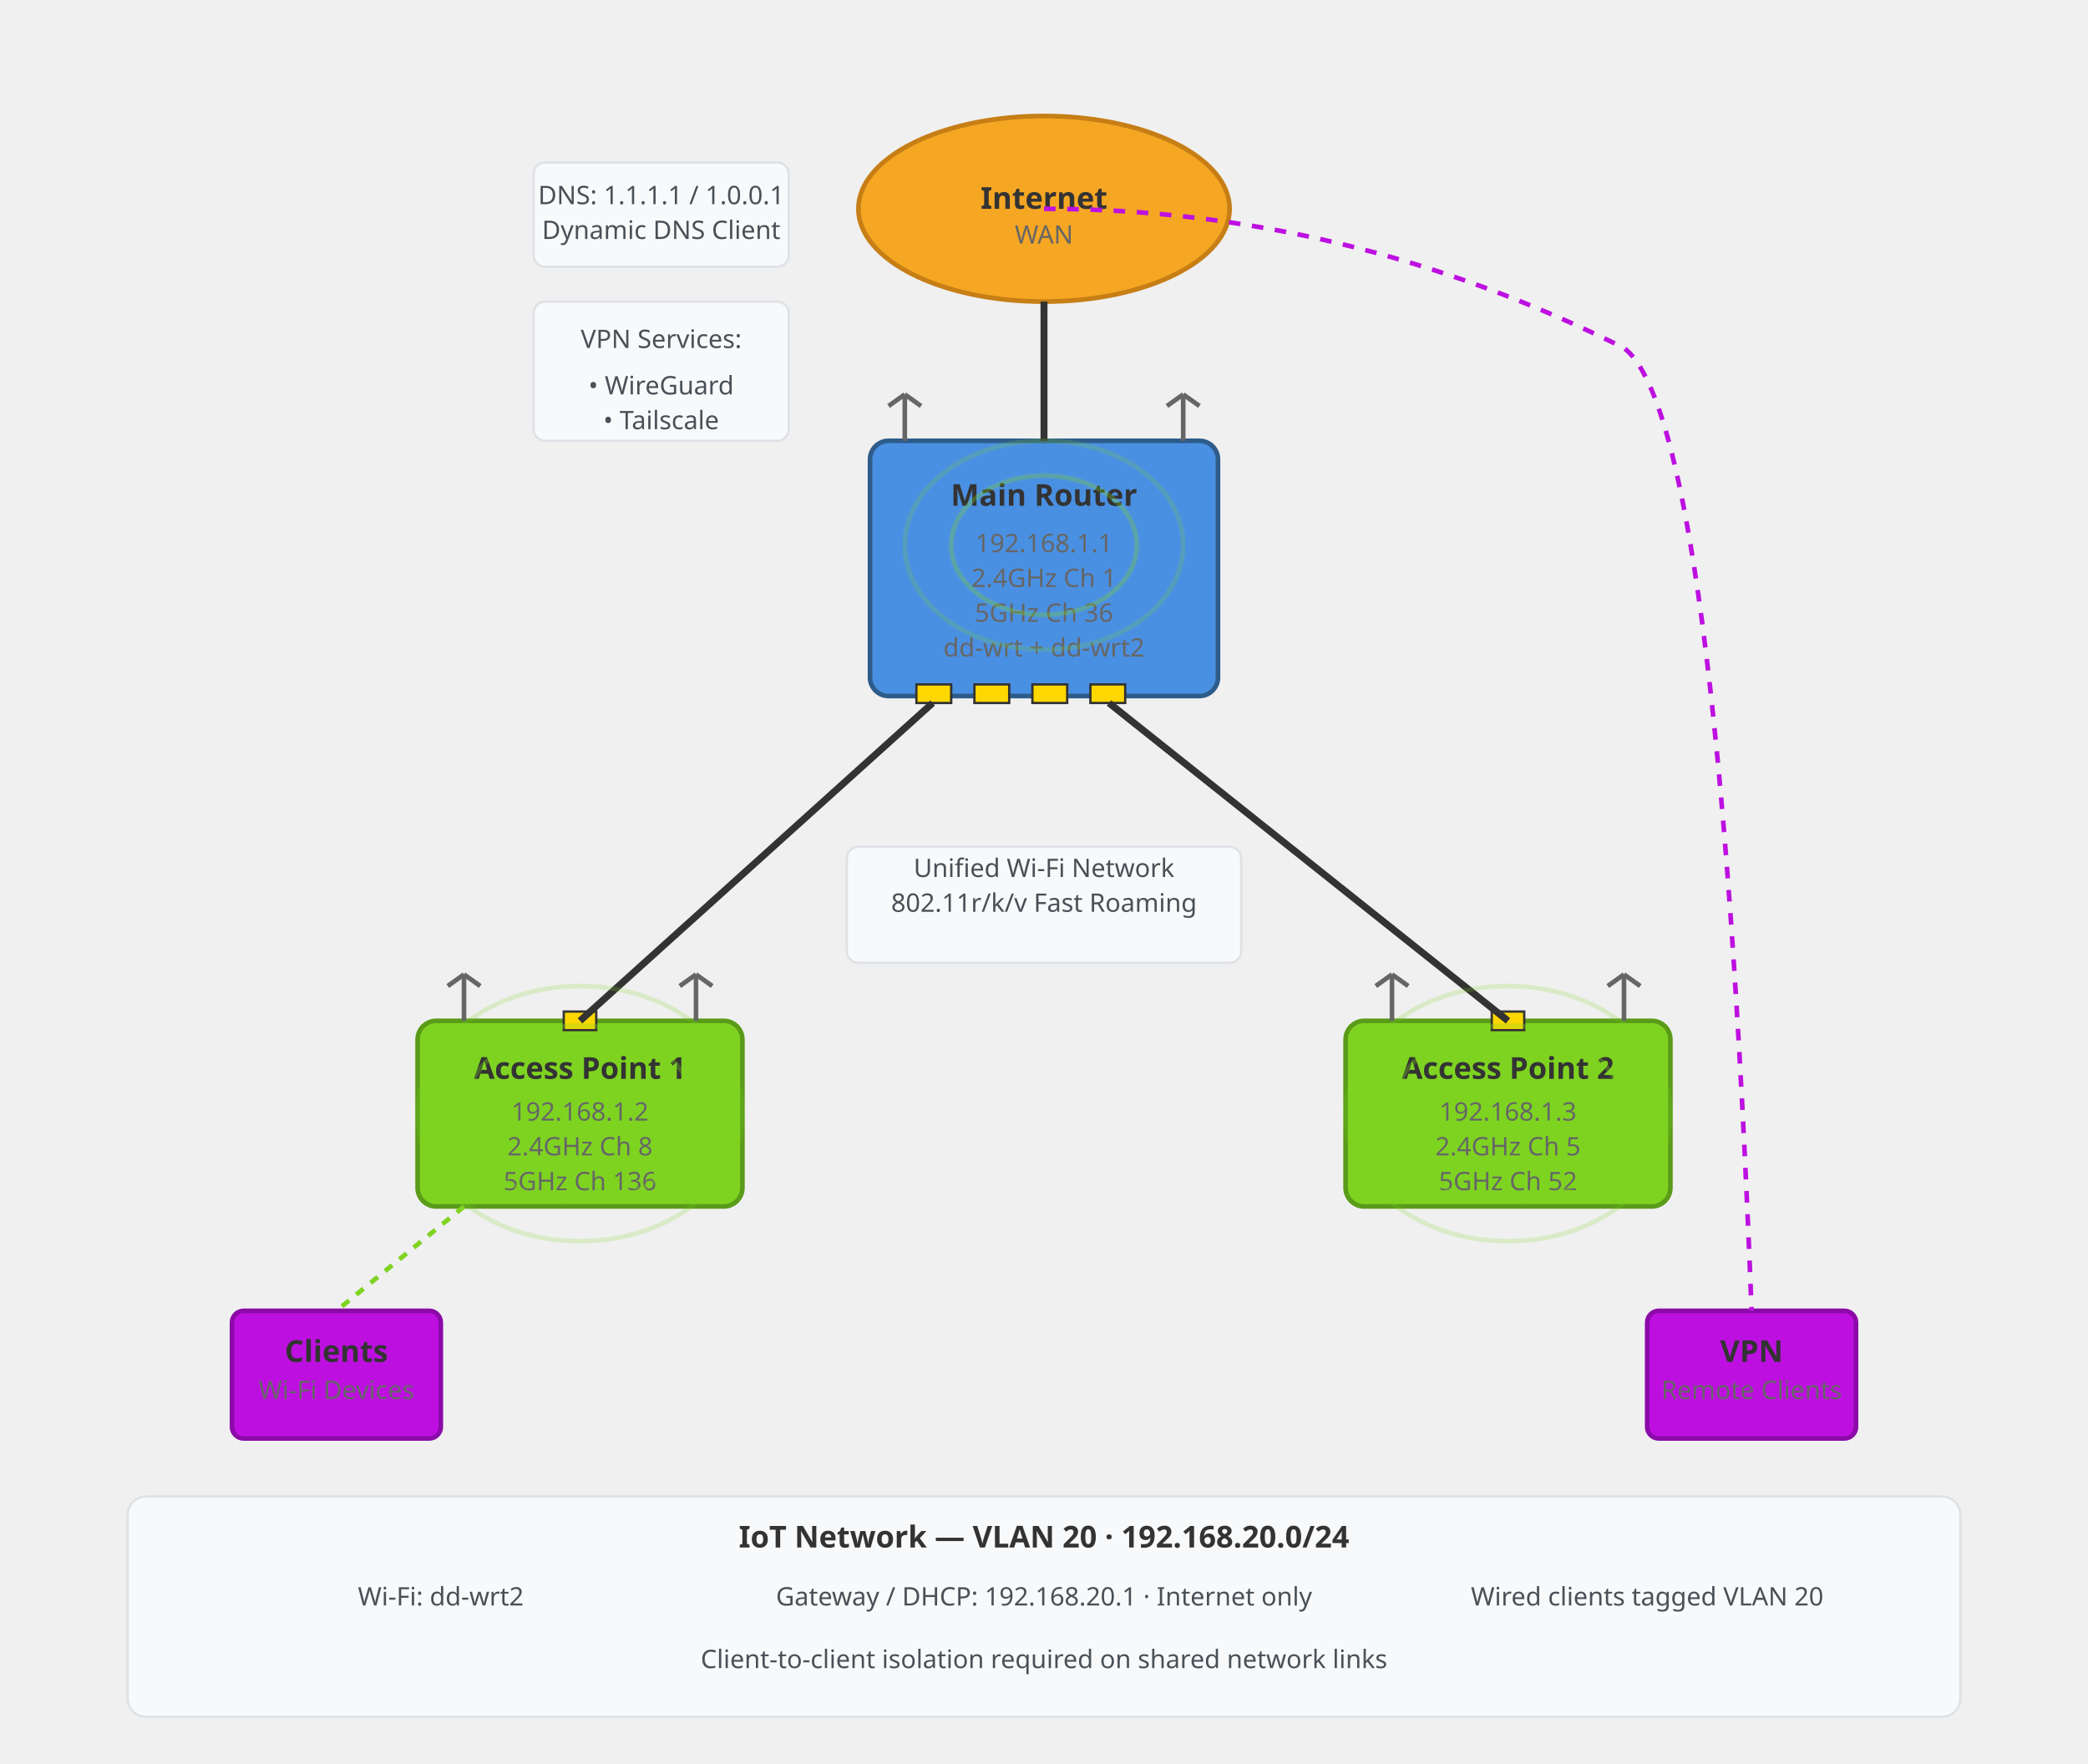
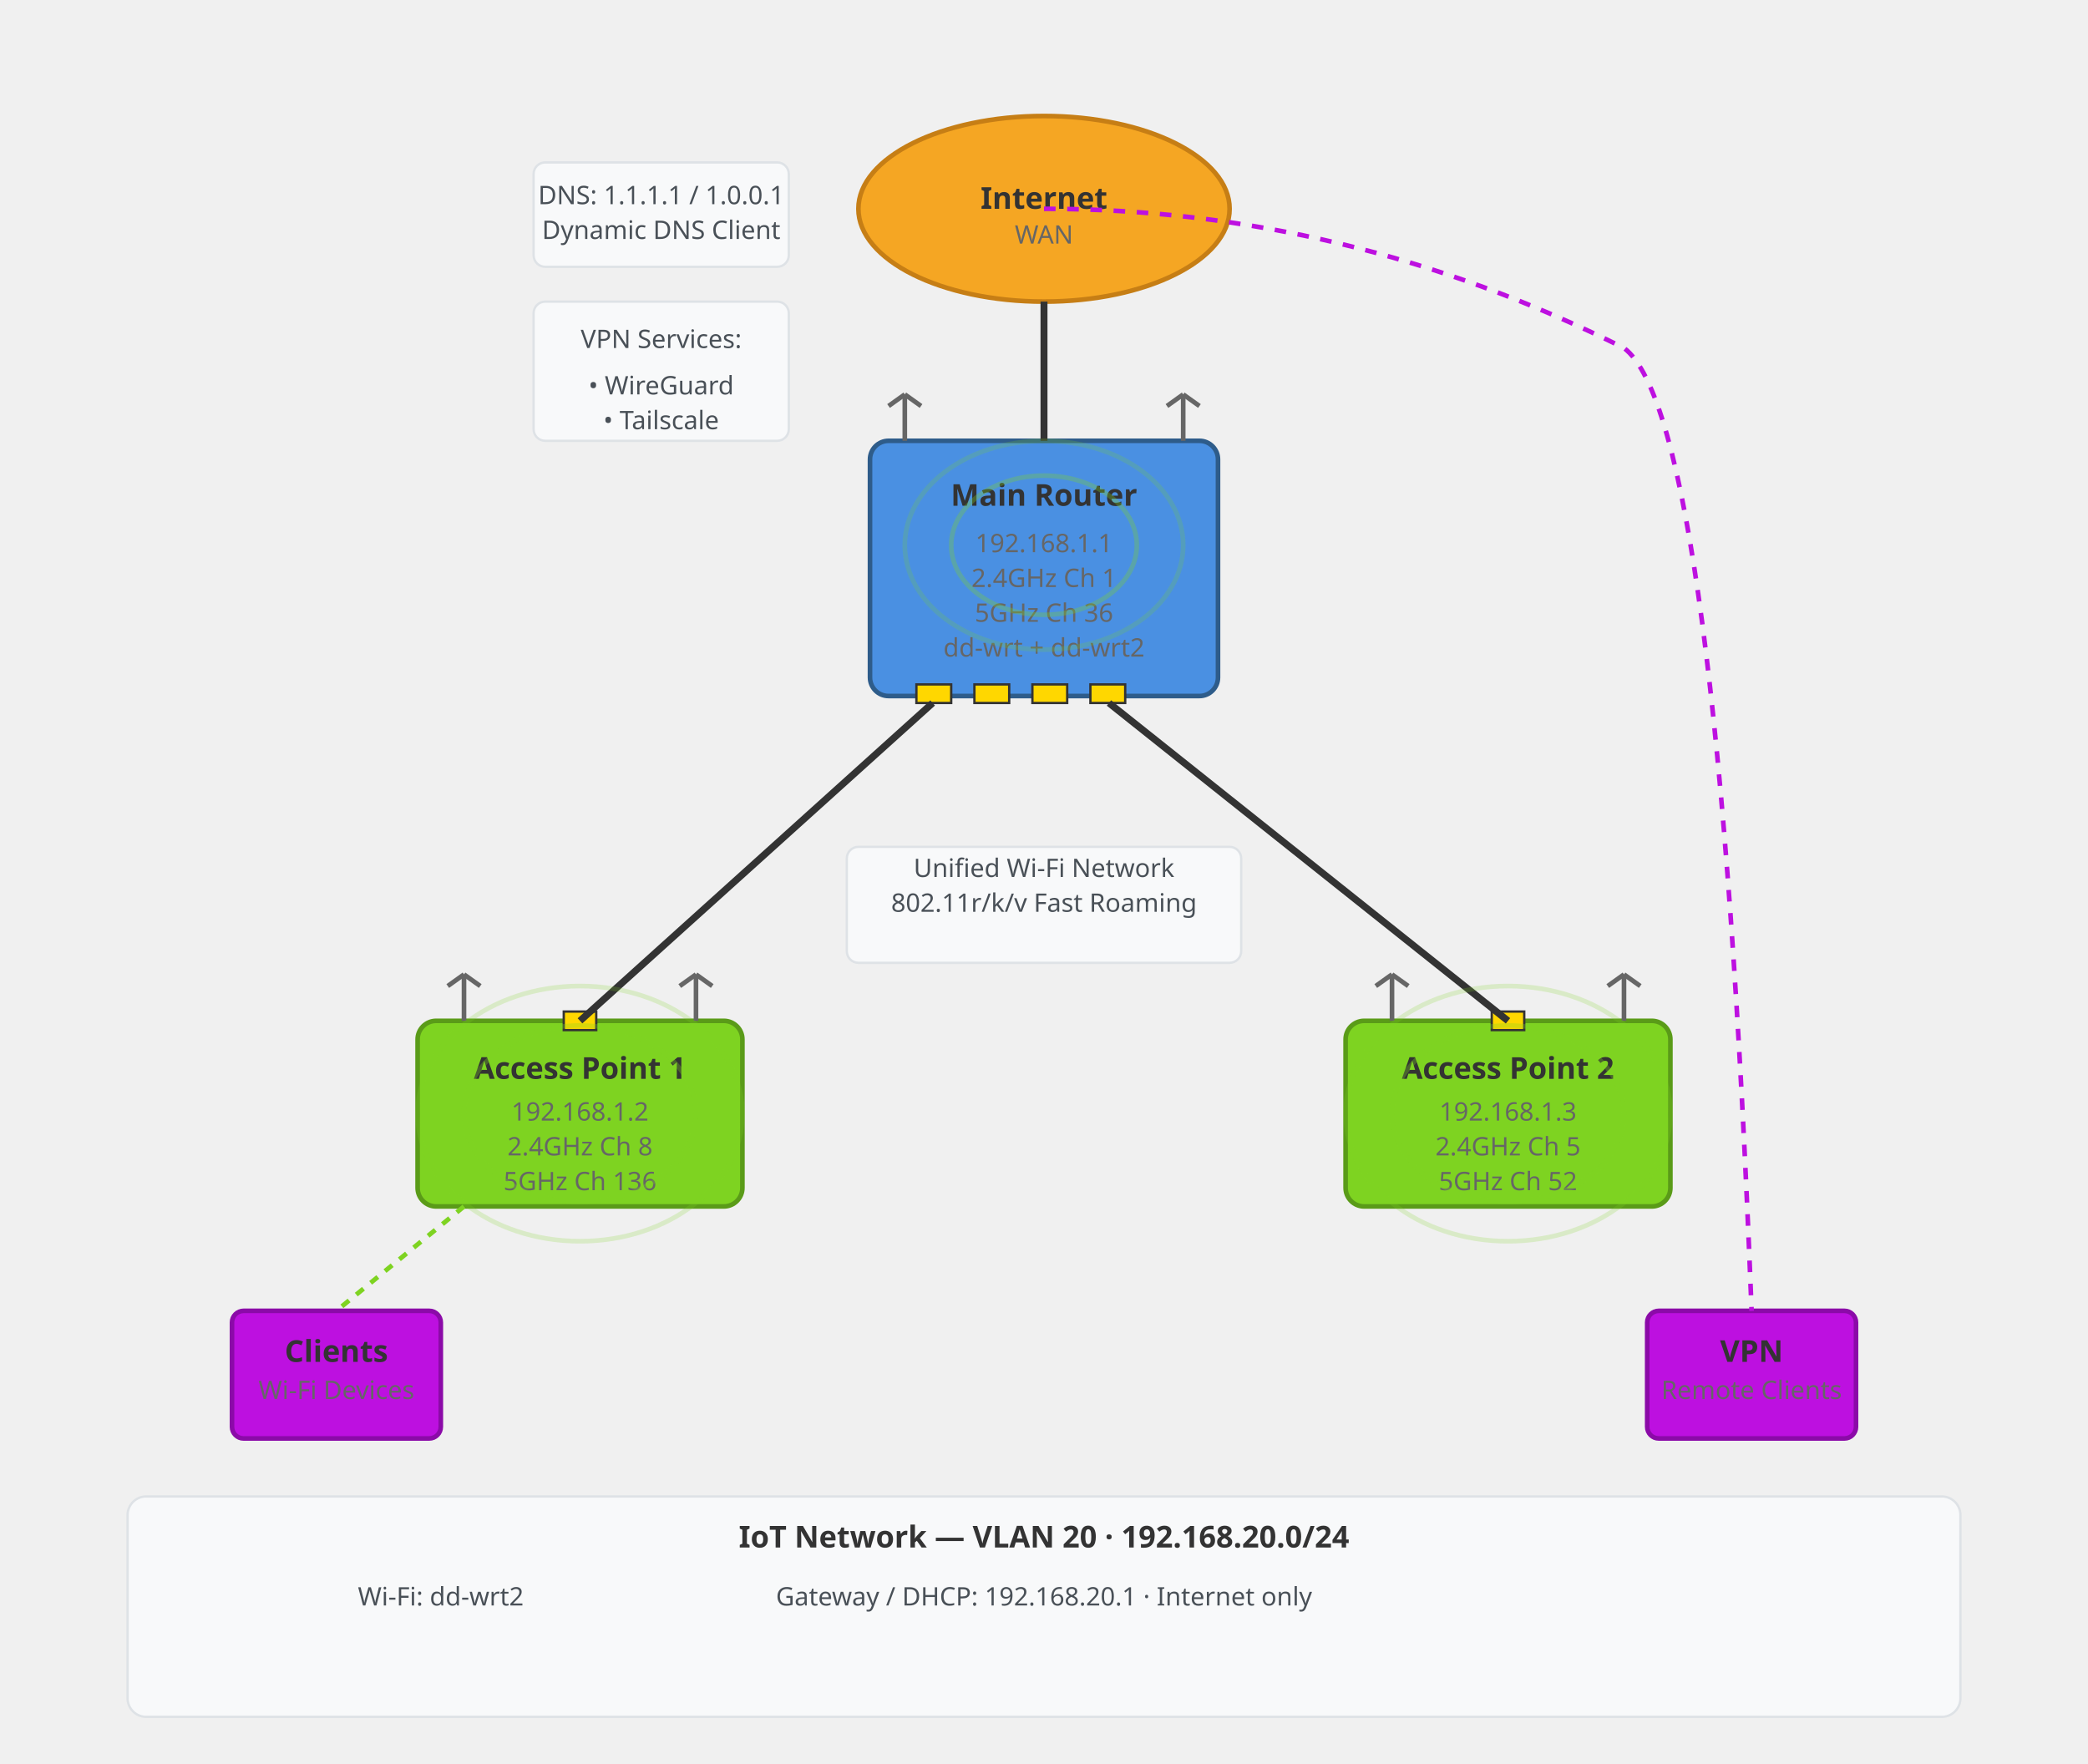
<svg xmlns="http://www.w3.org/2000/svg" viewBox="0 0 900 760">
  <defs>
    <style>
      .title { font: bold 20px sans-serif; fill: #333; }
      .label { font: bold 13px sans-serif; fill: #333; }
      .sublabel { font: 11px sans-serif; fill: #666; }
      .device { fill: #4A90E2; stroke: #2E5C8A; stroke-width: 2; }
      .ap { fill: #7ED321; stroke: #5A9B18; stroke-width: 2; }
      .cloud { fill: #F5A623; stroke: #C67E15; stroke-width: 2; }
      .client { fill: #BD10E0; stroke: #8B0AA8; stroke-width: 2; }
      .ethernet { stroke: #333; stroke-width: 3; fill: none; }
      .vpn-connection { stroke: #BD10E0; stroke-width: 2; fill: none; stroke-dasharray: 5,5; }
      .wifi { stroke: #7ED321; stroke-width: 2; fill: none; }
      .feature-box { fill: #F8F9FA; stroke: #DEE2E6; stroke-width: 1; }
      .feature-text { font: 11px sans-serif; fill: #495057; }
      .antenna { fill: none; stroke: #666; stroke-width: 2; }
      .port { fill: #FFD700; stroke: #333; stroke-width: 1; }
    </style>
  </defs>
  <ellipse cx="450" cy="90" rx="80" ry="40" class="cloud" />
  <text x="450" y="90" text-anchor="middle" class="label" fill="white">Internet</text>
  <text x="450" y="105" text-anchor="middle" class="sublabel" fill="white">WAN</text>
  <rect x="230" y="70" width="110" height="45" rx="5" class="feature-box" />
  <text x="285" y="88" text-anchor="middle" class="feature-text">DNS: 1.1.1.1 / 1.0.0.1</text>
  <text x="285" y="103" text-anchor="middle" class="feature-text">Dynamic DNS Client</text>
  <g id="main-router">
    <rect x="375" y="190" width="150" height="110" rx="8" class="device" />
    <line x1="390" y1="190" x2="390" y2="170" class="antenna" />
    <line x1="390" y1="170" x2="383" y2="175" class="antenna" />
    <line x1="390" y1="170" x2="397" y2="175" class="antenna" />
    <line x1="510" y1="190" x2="510" y2="170" class="antenna" />
    <line x1="510" y1="170" x2="503" y2="175" class="antenna" />
    <line x1="510" y1="170" x2="517" y2="175" class="antenna" />
    <rect x="395" y="295" width="15" height="8" class="port" />
    <rect x="420" y="295" width="15" height="8" class="port" />
    <rect x="445" y="295" width="15" height="8" class="port" />
    <rect x="470" y="295" width="15" height="8" class="port" />
    <text x="450" y="218" text-anchor="middle" class="label" fill="white">Main Router</text>
    <text x="450" y="238" text-anchor="middle" class="sublabel" fill="white">192.168.1.1</text>
    <text x="450" y="253" text-anchor="middle" class="sublabel" fill="white">2.4GHz Ch 1</text>
    <text x="450" y="268" text-anchor="middle" class="sublabel" fill="white">5GHz Ch 36</text>
    <text x="450" y="283" text-anchor="middle" class="sublabel" fill="white">dd-wrt + dd-wrt2</text>
  </g>
  <line x1="450" y1="130" x2="450" y2="190" class="ethernet" />
  <rect x="230" y="130" width="110" height="60" rx="5" class="feature-box" />
  <text x="285" y="150" text-anchor="middle" class="feature-text" font-weight="bold">VPN Services:</text>
  <text x="285" y="170" text-anchor="middle" class="feature-text">• WireGuard</text>
  <text x="285" y="185" text-anchor="middle" class="feature-text">• Tailscale</text>
  <g id="ap1">
    <rect x="180" y="440" width="140" height="80" rx="8" class="ap" />
    <line x1="200" y1="440" x2="200" y2="420" class="antenna" />
    <line x1="200" y1="420" x2="193" y2="425" class="antenna" />
    <line x1="200" y1="420" x2="207" y2="425" class="antenna" />
    <line x1="300" y1="440" x2="300" y2="420" class="antenna" />
    <line x1="300" y1="420" x2="293" y2="425" class="antenna" />
    <line x1="300" y1="420" x2="307" y2="425" class="antenna" />
    <rect x="243" y="436" width="14" height="8" class="port" />
    <text x="250" y="465" text-anchor="middle" class="label" fill="white">Access Point 1</text>
    <text x="250" y="483" text-anchor="middle" class="sublabel" fill="white">192.168.1.2</text>
    <text x="250" y="498" text-anchor="middle" class="sublabel" fill="white">2.4GHz Ch 8</text>
    <text x="250" y="513" text-anchor="middle" class="sublabel" fill="white">5GHz Ch 136</text>
  </g>
  <g id="ap2">
    <rect x="580" y="440" width="140" height="80" rx="8" class="ap" />
    <line x1="600" y1="440" x2="600" y2="420" class="antenna" />
    <line x1="600" y1="420" x2="593" y2="425" class="antenna" />
    <line x1="600" y1="420" x2="607" y2="425" class="antenna" />
    <line x1="700" y1="440" x2="700" y2="420" class="antenna" />
    <line x1="700" y1="420" x2="693" y2="425" class="antenna" />
    <line x1="700" y1="420" x2="707" y2="425" class="antenna" />
    <rect x="643" y="436" width="14" height="8" class="port" />
    <text x="650" y="465" text-anchor="middle" class="label" fill="white">Access Point 2</text>
    <text x="650" y="483" text-anchor="middle" class="sublabel" fill="white">192.168.1.3</text>
    <text x="650" y="498" text-anchor="middle" class="sublabel" fill="white">2.4GHz Ch 5</text>
    <text x="650" y="513" text-anchor="middle" class="sublabel" fill="white">5GHz Ch 52</text>
  </g>
  <line x1="402" y1="303" x2="250" y2="440" class="ethernet" />
  <line x1="478" y1="303" x2="650" y2="440" class="ethernet" />
  <rect x="365" y="365" width="170" height="50" rx="5" class="feature-box" />
  <text x="450" y="378" text-anchor="middle" class="feature-text" font-weight="bold">Unified Wi-Fi Network</text>
  <text x="450" y="393" text-anchor="middle" class="feature-text">802.11r/k/v Fast Roaming</text>
  <ellipse cx="250" cy="480" rx="70" ry="55" class="wifi" opacity="0.2" />
  <ellipse cx="250" cy="480" rx="50" ry="38" class="wifi" opacity="0.3" />
  <ellipse cx="650" cy="480" rx="70" ry="55" class="wifi" opacity="0.2" />
  <ellipse cx="650" cy="480" rx="50" ry="38" class="wifi" opacity="0.3" />
  <ellipse cx="450" cy="235" rx="60" ry="45" class="wifi" opacity="0.2" />
  <ellipse cx="450" cy="235" rx="40" ry="30" class="wifi" opacity="0.3" />
  <rect x="100" y="565" width="90" height="55" rx="5" class="client" />
  <text x="145" y="587" text-anchor="middle" class="label" fill="white">Clients</text>
  <text x="145" y="603" text-anchor="middle" class="sublabel" fill="white">Wi-Fi Devices</text>
  <rect x="710" y="565" width="90" height="55" rx="5" class="client" />
  <text x="755" y="587" text-anchor="middle" class="label" fill="white">VPN</text>
  <text x="755" y="603" text-anchor="middle" class="sublabel" fill="white">Remote Clients</text>
  <line x1="200" y1="520" x2="145" y2="565" class="wifi" stroke-dasharray="4,4" />
  <path d="M 450 90 Q 580 90 700 150 Q 740 180 755 565" class="vpn-connection" />
  <rect x="55" y="645" width="790" height="95" rx="8" class="feature-box" />
  <text x="450" y="667" text-anchor="middle" class="label">IoT Network — VLAN 20 · 192.168.20.0/24</text>
  <text x="190" y="692" text-anchor="middle" class="feature-text">Wi-Fi: dd-wrt2</text>
  <text x="450" y="692" text-anchor="middle" class="feature-text">Gateway / DHCP: 192.168.20.1 · Internet only</text>
-   <text x="710" y="692" text-anchor="middle" class="feature-text">Wired clients tagged VLAN 20</text>
-   <text x="450" y="719" text-anchor="middle" class="feature-text">Client-to-client isolation required on shared network links</text>
</svg>
